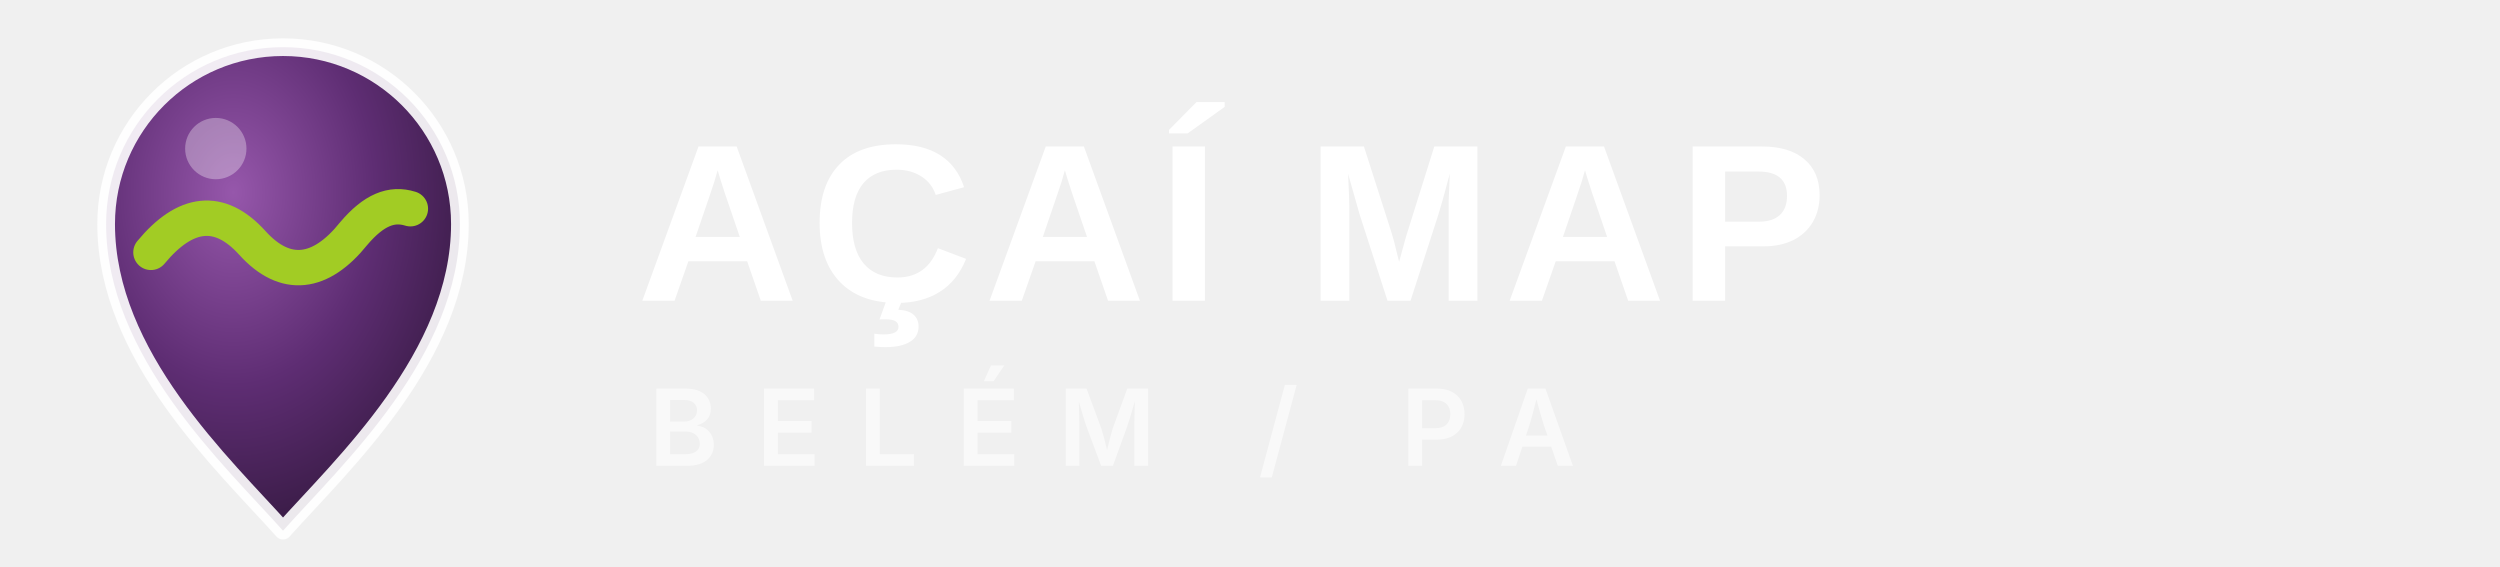
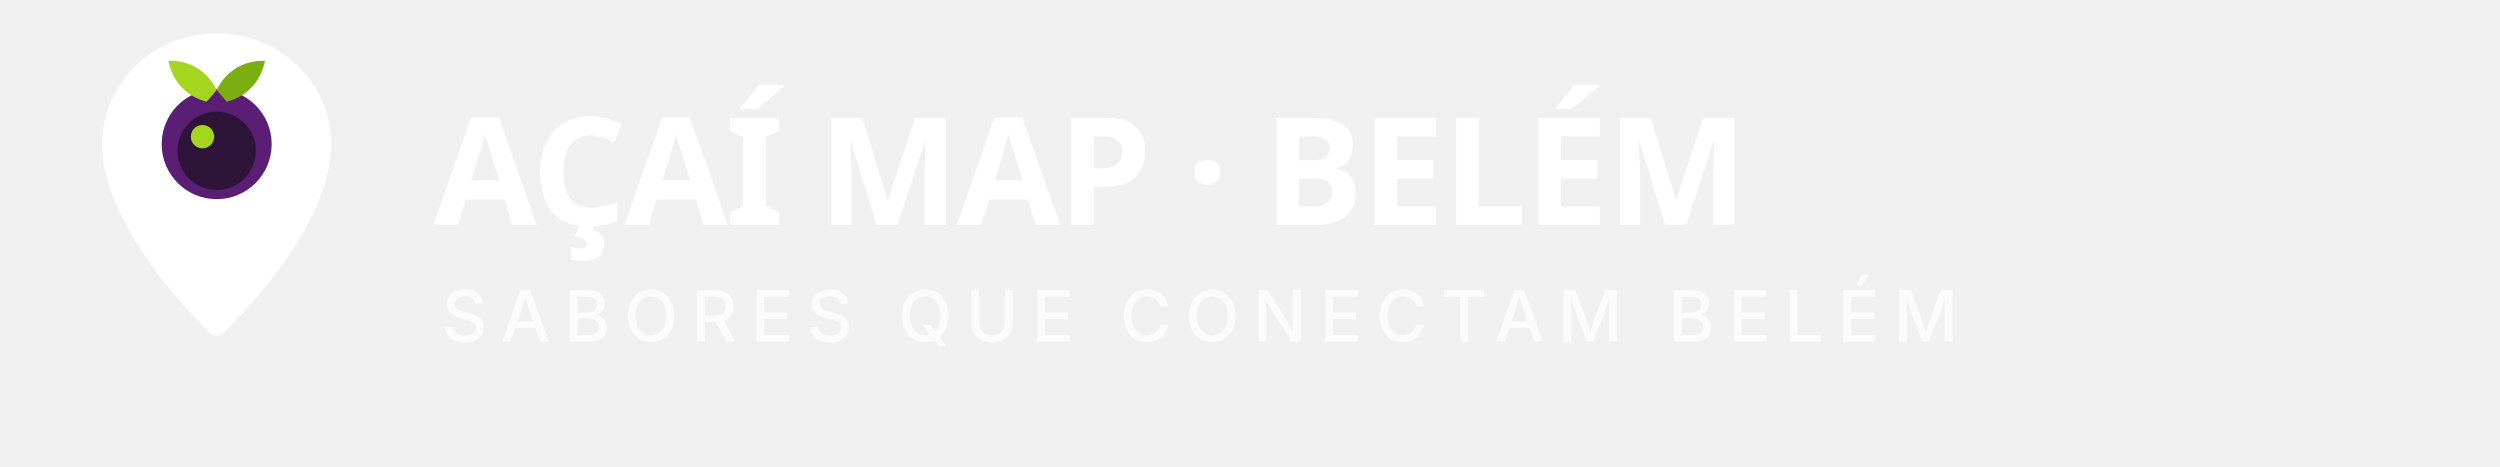
- <svg xmlns="http://www.w3.org/2000/svg" viewBox="0 0 212 48" fill="none" role="img" aria-label="Açaí Map — Belém / PA">
-   <defs>
-     <radialGradient id="ll-b" cx="0.36" cy="0.3" r="0.8">
-       <stop offset="0" stop-color="#9657AB" />
-       <stop offset=".5" stop-color="#5E2D73" />
-       <stop offset="1" stop-color="#2E1638" />
-     </radialGradient>
-   </defs>
-   <path d="M24 45C19 39.4 9 30.2 9 19a15 15 0 0 1 30 0c0 11.2-10 20.4-15 26z" fill="url(#ll-b)" stroke="#fff" stroke-opacity=".9" stroke-width="1.5" stroke-linejoin="round" />
-   <path d="M12.8 21.4c2.9-3.5 5.8-3.9 8.6-.8s5.8 2.7 8.6-.8c1.7-2 3.2-2.6 4.8-2.1" stroke="#A2CC24" stroke-width="3" stroke-linecap="round" stroke-linejoin="round" />
-   <circle cx="18.3" cy="12.6" r="2.6" fill="#fff" fill-opacity=".32" />
-   <text x="54" y="25.5" font-family="Poppins, 'Segoe UI', Arial, sans-serif" font-weight="800" font-size="19" letter-spacing="1" fill="#FFFFFF">AÇAÍ MAP</text>
-   <text x="55" y="39.5" font-family="Inter, 'Segoe UI', Arial, sans-serif" font-weight="600" font-size="9" letter-spacing="3.2" fill="#FFFFFF" fill-opacity=".6">BELÉM / PA</text>
+ <svg xmlns="http://www.w3.org/2000/svg" viewBox="0 0 300 56" width="300" height="56" role="img" aria-label="Açaí Map · Belém">
+   <g transform="translate(4,4)">
+     <path d="M22 0c7.594 0 13.75 5.951 13.75 13.292 0 9.075-9.497 19.268-12.852 22.605a1.283 1.283 0 0 1-1.796 0C17.747 32.56 8.25 22.367 8.25 13.292 8.25 5.951 14.406 0 22 0Z" fill="#FFFFFF" />
+     <circle cx="22" cy="13.3" r="6.6" fill="#5A1E74" />
+     <circle cx="22" cy="14.1" r="4.7" fill="#2E1438" />
+     <circle cx="20.3" cy="12.4" r="1.4" fill="#A4D620" />
+     <path d="M22 6.8c-1.1-2.3-3.3-3.6-5.8-3.5.5 2.5 2.2 4.3 4.6 4.9Z" fill="#A4D620" />
+     <path d="M22 6.8c1.1-2.3 3.3-3.6 5.8-3.5-.5 2.5-2.2 4.3-4.6 4.9Z" fill="#7BAF10" />
+   </g>
+   <text x="52" y="27" font-family="Poppins, 'Segoe UI', sans-serif" font-size="18" font-weight="800" fill="#FFFFFF" letter-spacing="-0.3">AÇAÍ MAP · BELÉM</text>
+   <text x="53" y="41" font-family="Inter, 'Segoe UI', sans-serif" font-size="8.5" font-weight="500" fill="rgba(255,255,255,.72)" letter-spacing="1.6">SABORES QUE CONECTAM BELÉM</text>
</svg>
